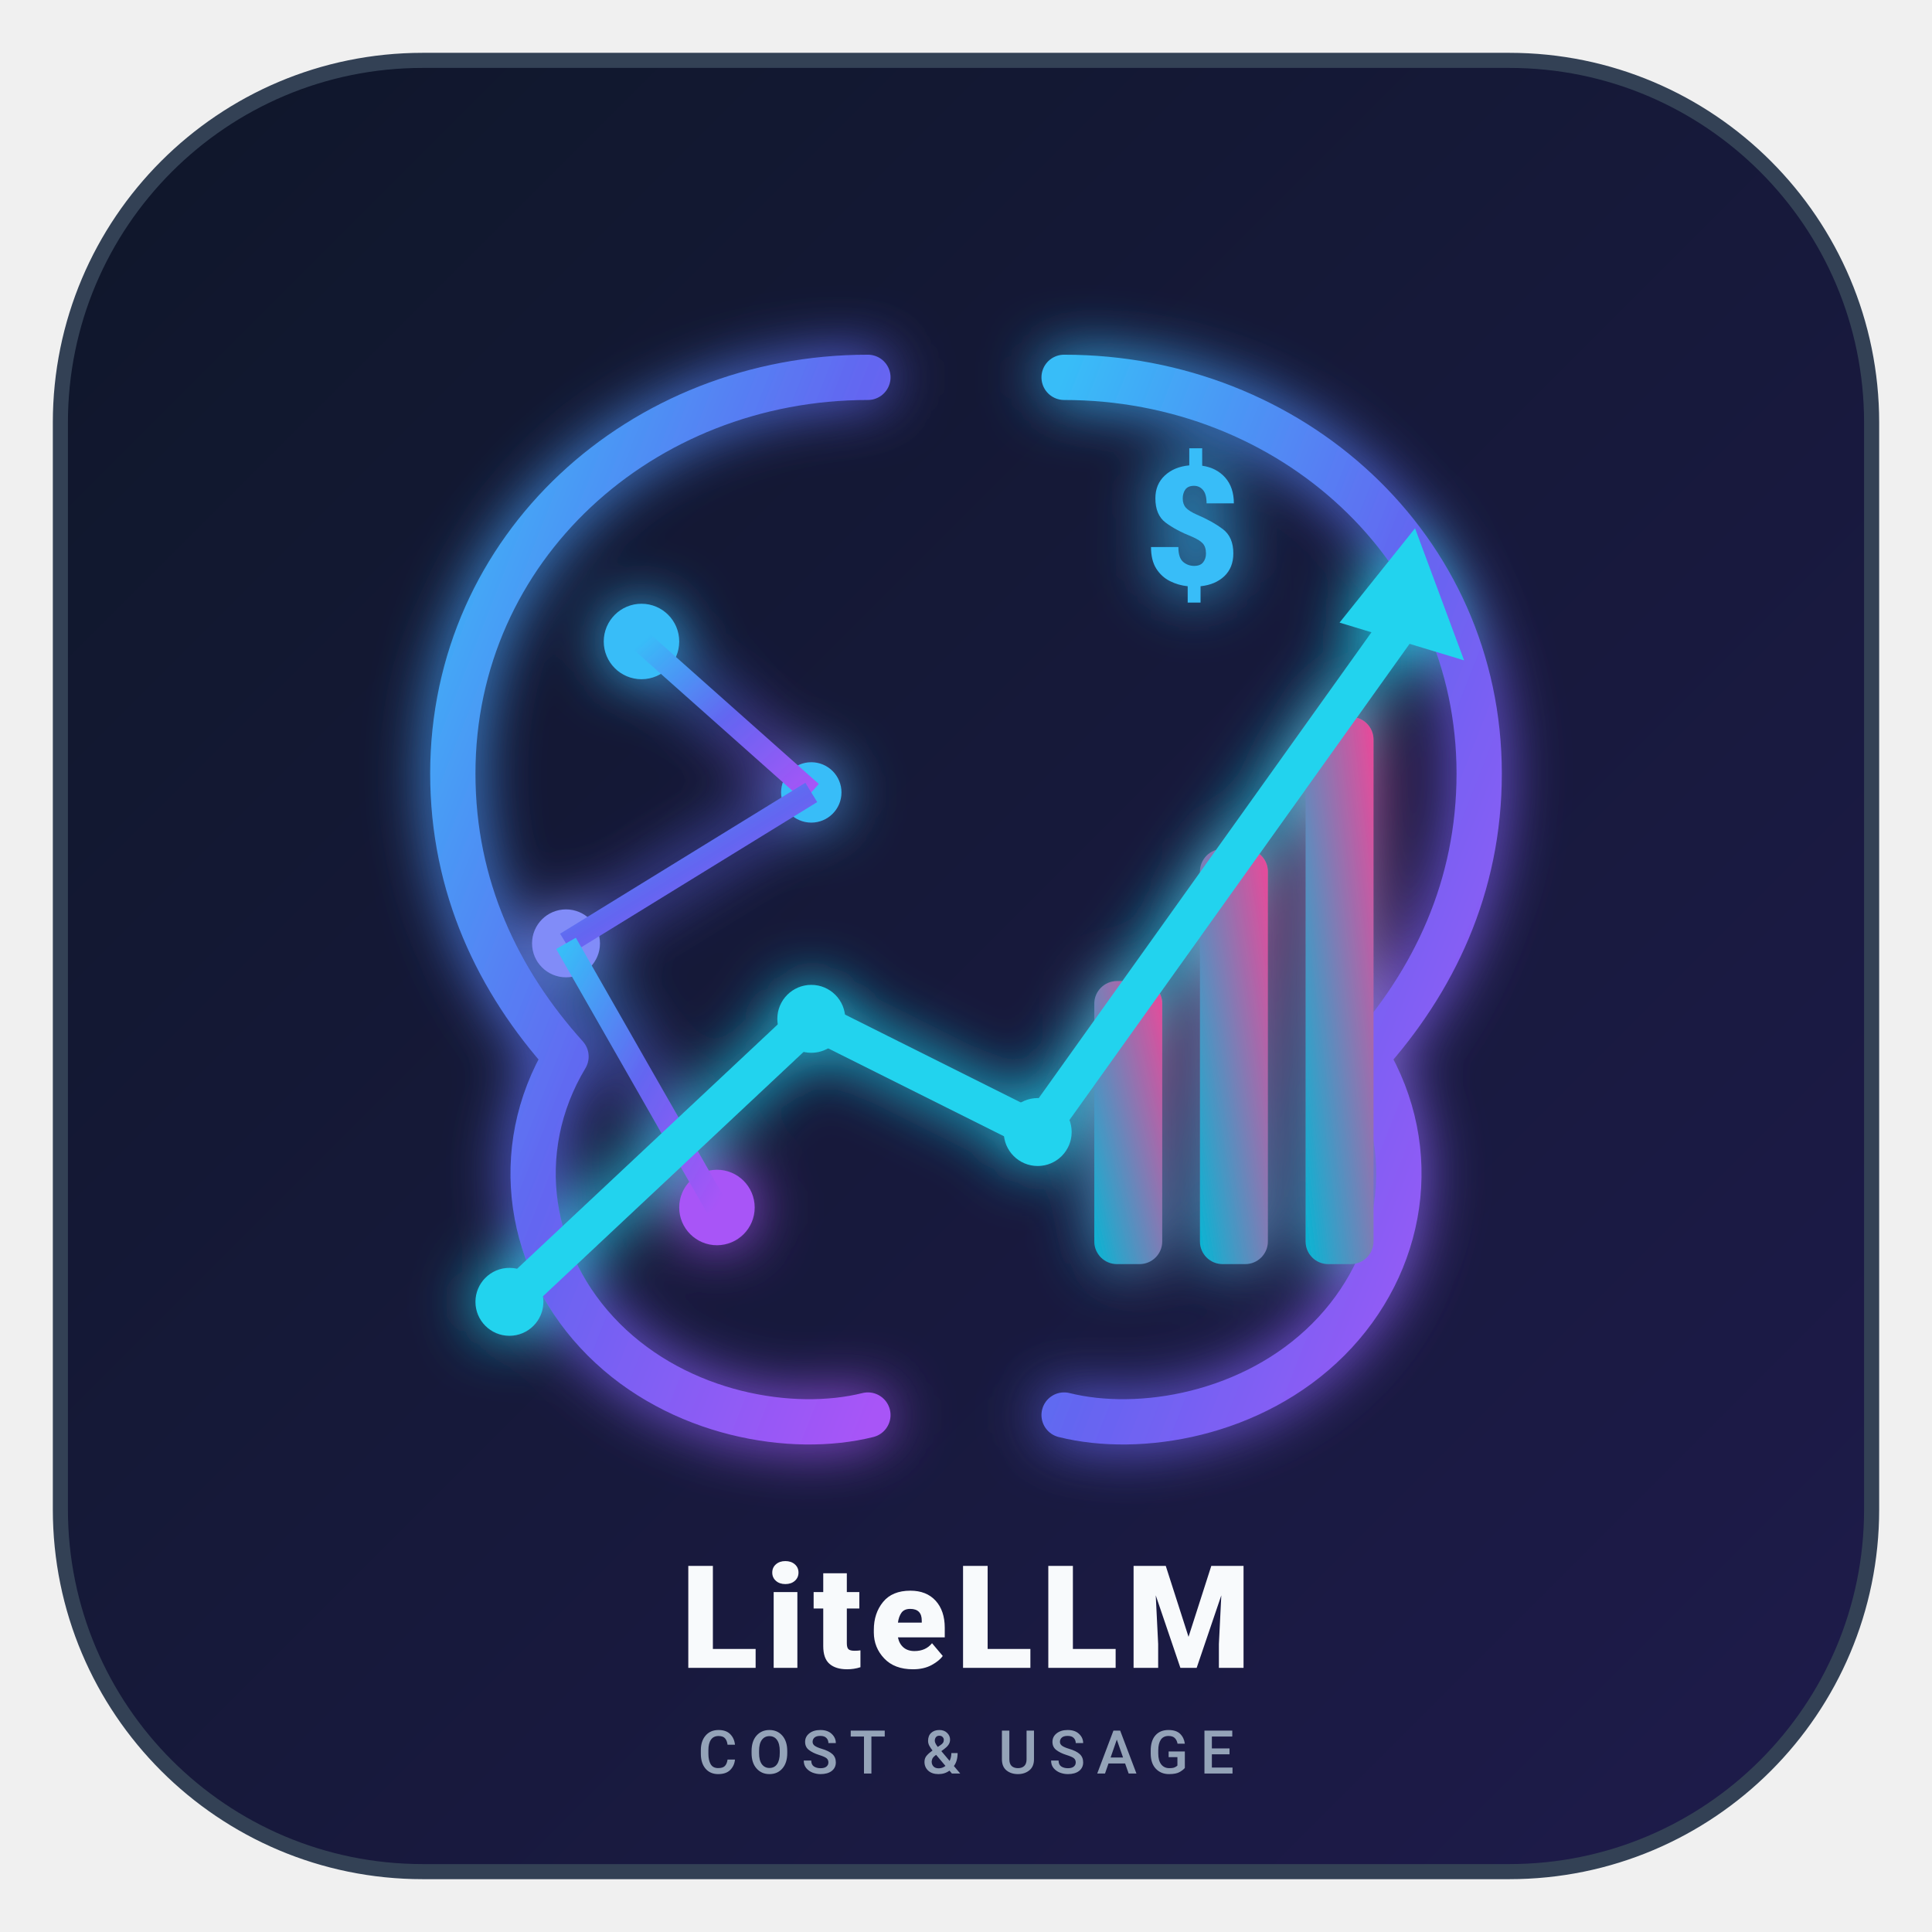
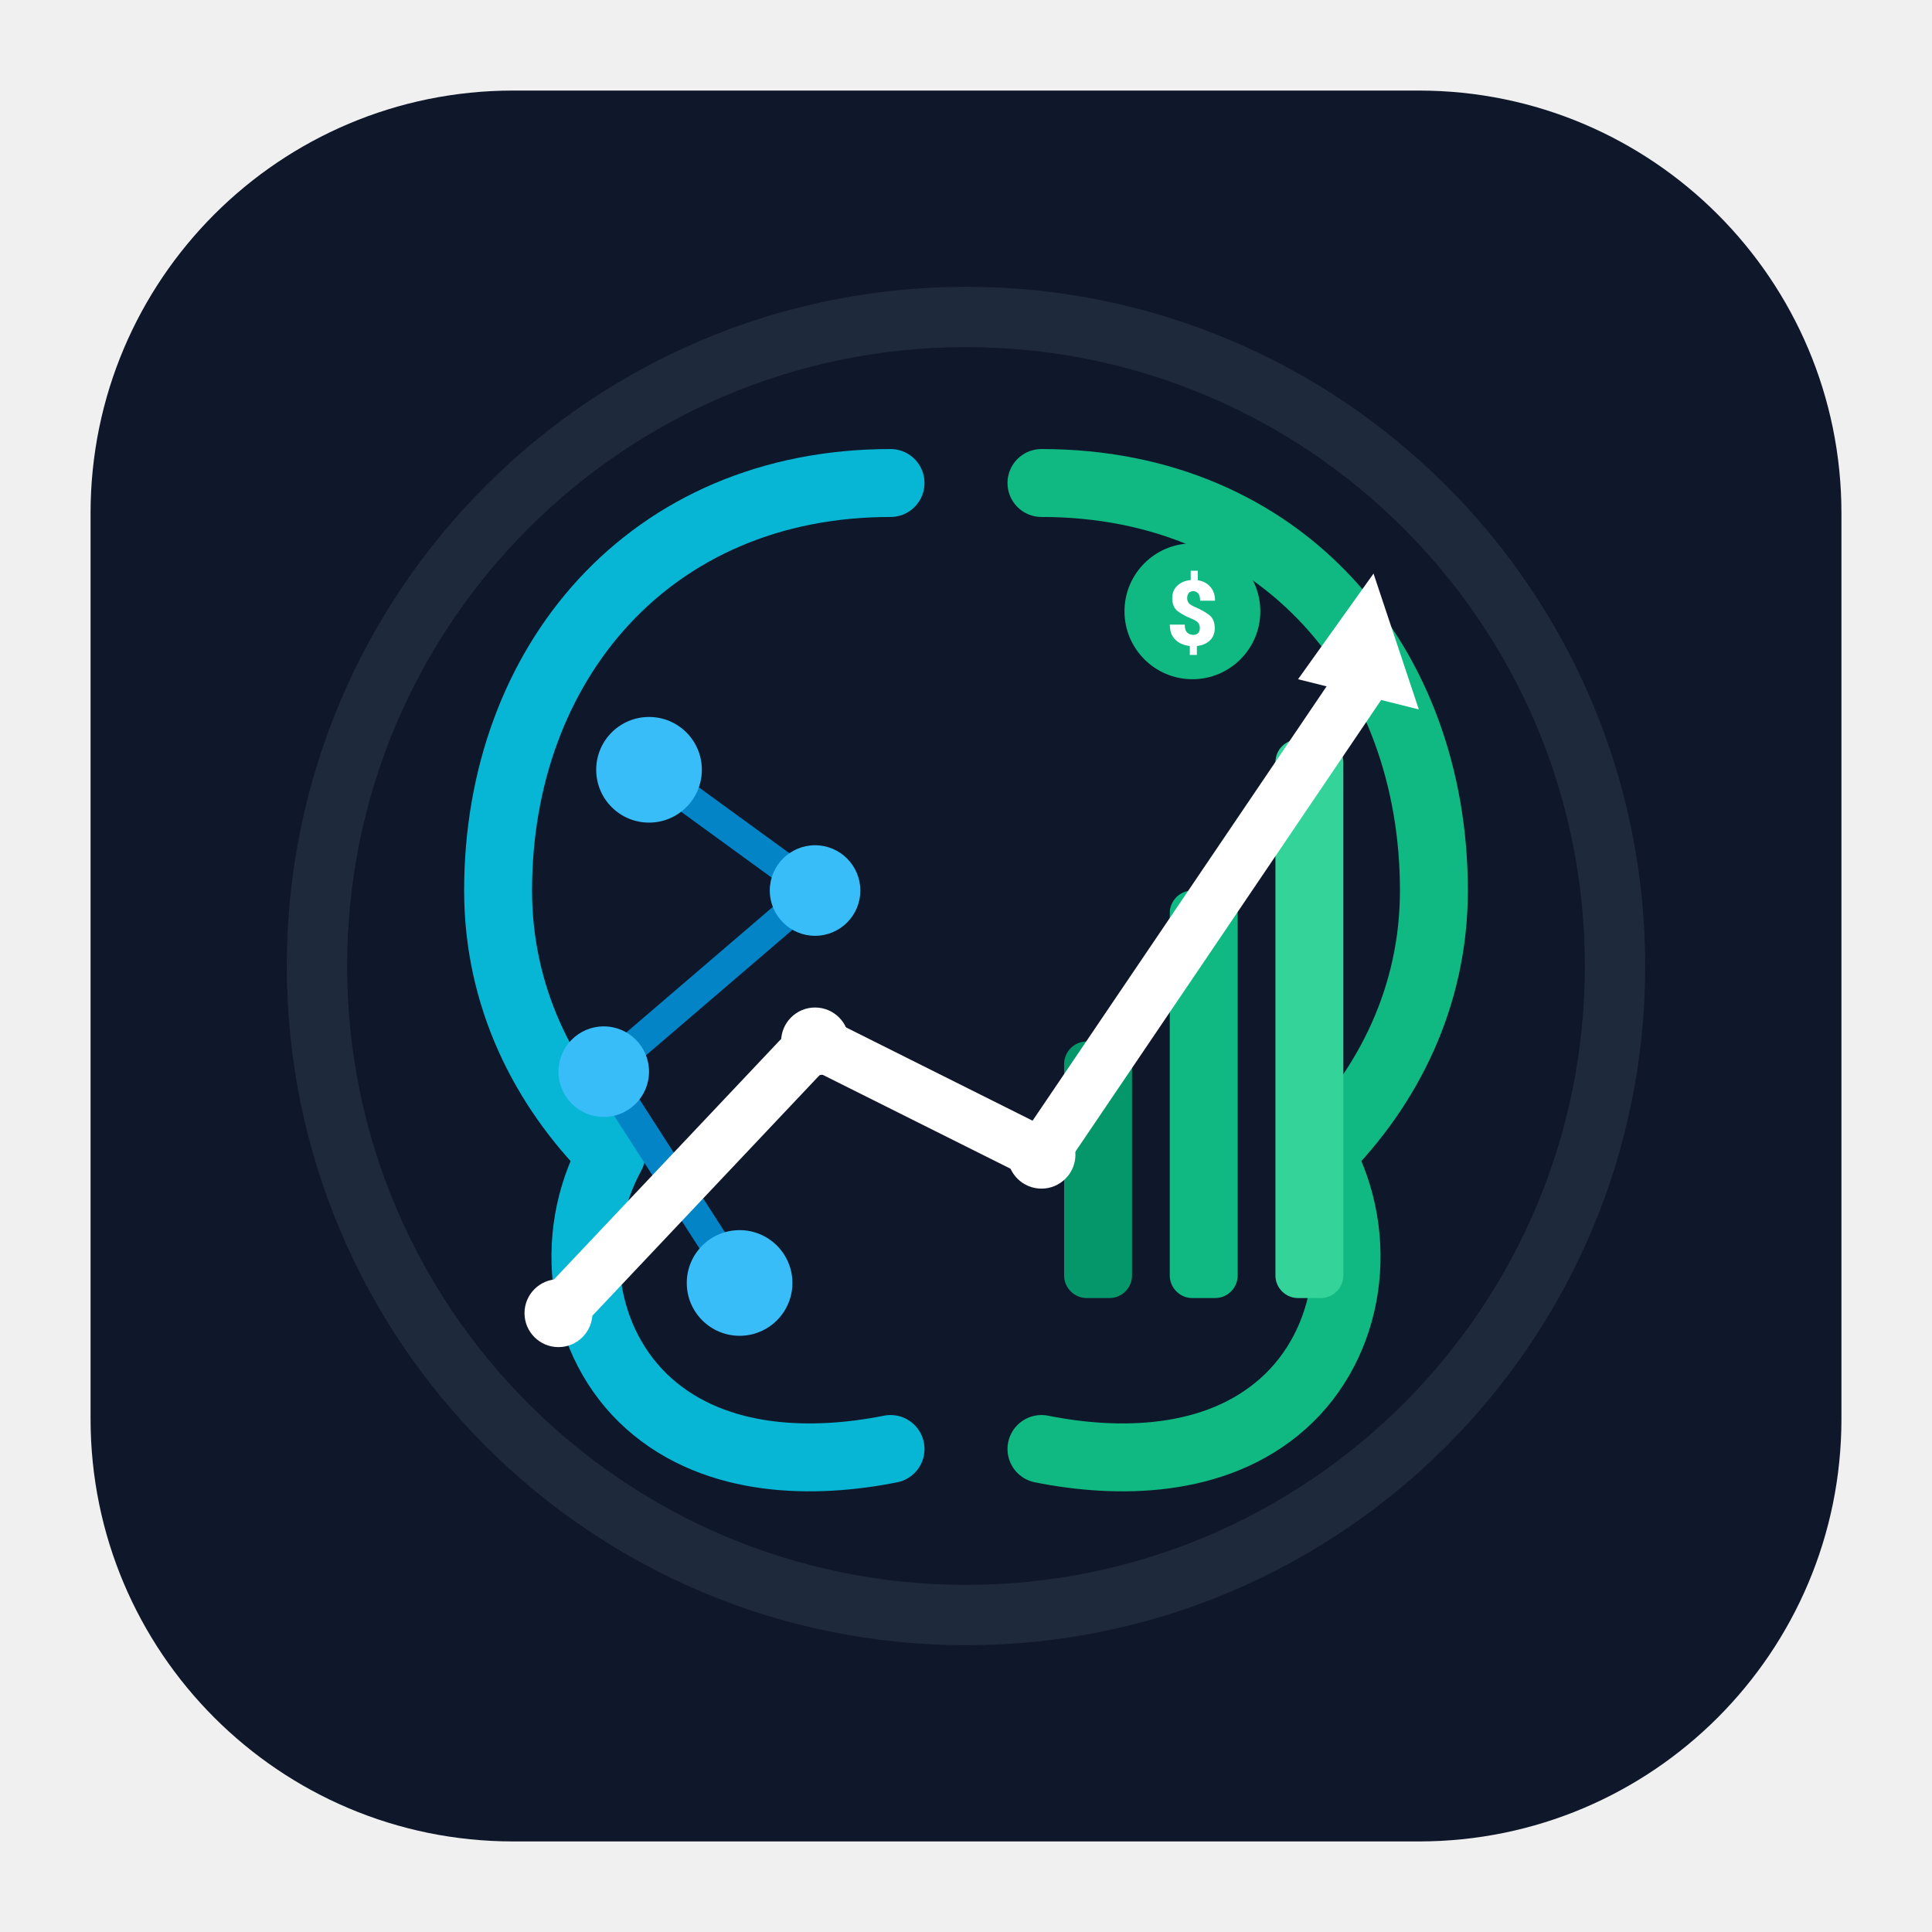
<svg xmlns="http://www.w3.org/2000/svg" viewBox="0 0 512 512" width="512" height="512">
-   <defs>
-     <linearGradient id="grad-bg" x1="0%" y1="0%" x2="100%" y2="100%">
-       <stop offset="0%" stop-color="#0f172a" />
-       <stop offset="100%" stop-color="#1e1b4b" />
-     </linearGradient>
-     <linearGradient id="grad-brain" x1="0%" y1="0%" x2="100%" y2="100%">
-       <stop offset="0%" stop-color="#38bdf8" />
-       <stop offset="50%" stop-color="#6366f1" />
-       <stop offset="100%" stop-color="#a855f7" />
-     </linearGradient>
-     <linearGradient id="grad-accent" x1="0%" y1="100%" x2="100%" y2="0%">
-       <stop offset="0%" stop-color="#06b6d4" />
-       <stop offset="100%" stop-color="#ec4899" />
-     </linearGradient>
-     <filter id="glow" x="-20%" y="-20%" width="140%" height="140%">
-       <feGaussianBlur stdDeviation="8" result="blur" />
-       <feMerge>
-         <feMergeNode in="blur" />
-         <feMergeNode in="SourceGraphic" />
-       </feMerge>
-     </filter>
-   </defs>
-   <rect x="16" y="16" width="480" height="480" rx="96" ry="96" fill="url(#grad-bg)" stroke="#334155" stroke-width="4" />
-   <g filter="url(#glow)" transform="translate(0, -10)">
-     <path d="M 230 110 C 170 110 120 155 120 215 C 120 245 132 270 150 290 C 135 315 140 345 160 365 C 180 385 210 390 230 385" fill="none" stroke="url(#grad-brain)" stroke-width="12" stroke-linecap="round" stroke-linejoin="round" />
-     <circle cx="170" cy="180" r="10" fill="#38bdf8" />
-     <circle cx="150" cy="260" r="9" fill="#818cf8" />
-     <circle cx="190" cy="330" r="10" fill="#a855f7" />
-     <circle cx="215" cy="220" r="8" fill="#38bdf8" />
-     <line x1="170" y1="180" x2="215" y2="220" stroke="url(#grad-brain)" stroke-width="6" />
-     <line x1="150" y1="260" x2="215" y2="220" stroke="url(#grad-brain)" stroke-width="6" />
-     <line x1="150" y1="260" x2="190" y2="330" stroke="url(#grad-brain)" stroke-width="6" />
-     <path d="M 282 110 C 342 110 392 155 392 215 C 392 245 380 270 362 290 C 377 315 372 345 352 365 C 332 385 302 390 282 385" fill="none" stroke="url(#grad-brain)" stroke-width="12" stroke-linecap="round" stroke-linejoin="round" />
-     <rect x="290" y="270" width="18" height="75" rx="6" fill="url(#grad-accent)" />
-     <rect x="318" y="235" width="18" height="110" rx="6" fill="url(#grad-accent)" />
-     <rect x="346" y="200" width="18" height="145" rx="6" fill="url(#grad-accent)" />
-     <polyline points="135,355 215,280 275,310 375,170" fill="none" stroke="#22d3ee" stroke-width="10" stroke-linecap="round" stroke-linejoin="round" />
-     <polygon points="375,150 388,185 355,175" fill="#22d3ee" />
-     <circle cx="135" cy="355" r="9" fill="#22d3ee" />
-     <circle cx="215" cy="280" r="9" fill="#22d3ee" />
-     <circle cx="275" cy="310" r="9" fill="#22d3ee" />
-     <text x="316" y="165" font-family="-apple-system, BlinkMacSystemFont, 'Segoe UI', Roboto, sans-serif" font-weight="900" font-size="44" fill="#38bdf8" text-anchor="middle">$</text>
-   </g>
-   <text x="256" y="442" font-family="-apple-system, BlinkMacSystemFont, 'Segoe UI', Roboto, sans-serif" font-weight="800" font-size="38" fill="#f8fafc" letter-spacing="2" text-anchor="middle">LiteLLM</text>
-   <text x="256" y="470" font-family="-apple-system, BlinkMacSystemFont, 'Segoe UI', Roboto, sans-serif" font-weight="500" font-size="16" fill="#94a3b8" letter-spacing="3" text-anchor="middle">COST &amp; USAGE</text>
+   <rect x="24" y="24" width="464" height="464" rx="112" ry="112" fill="#0f172a" />
+   <circle cx="256" cy="256" r="172" fill="none" stroke="#1e293b" stroke-width="16" />
+   <path d="M 236 128 C 172 128 132 176 132 236 C 132 264 144 288 162 306 C 150 328 154 356 172 372 C 190 388 216 388 236 384" fill="none" stroke="#06b6d4" stroke-width="18" stroke-linecap="round" stroke-linejoin="round" />
+   <line x1="172" y1="204" x2="216" y2="236" stroke="#0284c7" stroke-width="8" stroke-linecap="round" />
+   <line x1="160" y1="284" x2="216" y2="236" stroke="#0284c7" stroke-width="8" stroke-linecap="round" />
+   <line x1="160" y1="284" x2="196" y2="340" stroke="#0284c7" stroke-width="8" stroke-linecap="round" />
+   <circle cx="172" cy="204" r="14" fill="#38bdf8" />
+   <circle cx="216" cy="236" r="12" fill="#38bdf8" />
+   <circle cx="160" cy="284" r="12" fill="#38bdf8" />
+   <circle cx="196" cy="340" r="14" fill="#38bdf8" />
+   <path d="M 276 128 C 340 128 380 176 380 236 C 380 264 368 288 350 306 C 362 328 358 356 340 372 C 322 388 296 388 276 384" fill="none" stroke="#10b981" stroke-width="18" stroke-linecap="round" stroke-linejoin="round" />
+   <rect x="282" y="276" width="18" height="68" rx="6" fill="#059669" />
+   <rect x="310" y="236" width="18" height="108" rx="6" fill="#10b981" />
+   <rect x="338" y="196" width="18" height="148" rx="6" fill="#34d399" />
+   <polyline points="148,348 216,276 276,306 364,176" fill="none" stroke="#ffffff" stroke-width="14" stroke-linecap="round" stroke-linejoin="round" />
+   <circle cx="148" cy="348" r="9" fill="#ffffff" />
+   <circle cx="216" cy="276" r="9" fill="#ffffff" />
+   <circle cx="276" cy="306" r="9" fill="#ffffff" />
+   <polygon points="364,152 376,188 344,180" fill="#ffffff" />
+   <circle cx="316" cy="162" r="18" fill="#10b981" />
+   <text x="316" y="171" font-family="-apple-system, BlinkMacSystemFont, 'Segoe UI', Roboto, sans-serif" font-weight="900" font-size="24" fill="#ffffff" text-anchor="middle">$</text>
</svg>
